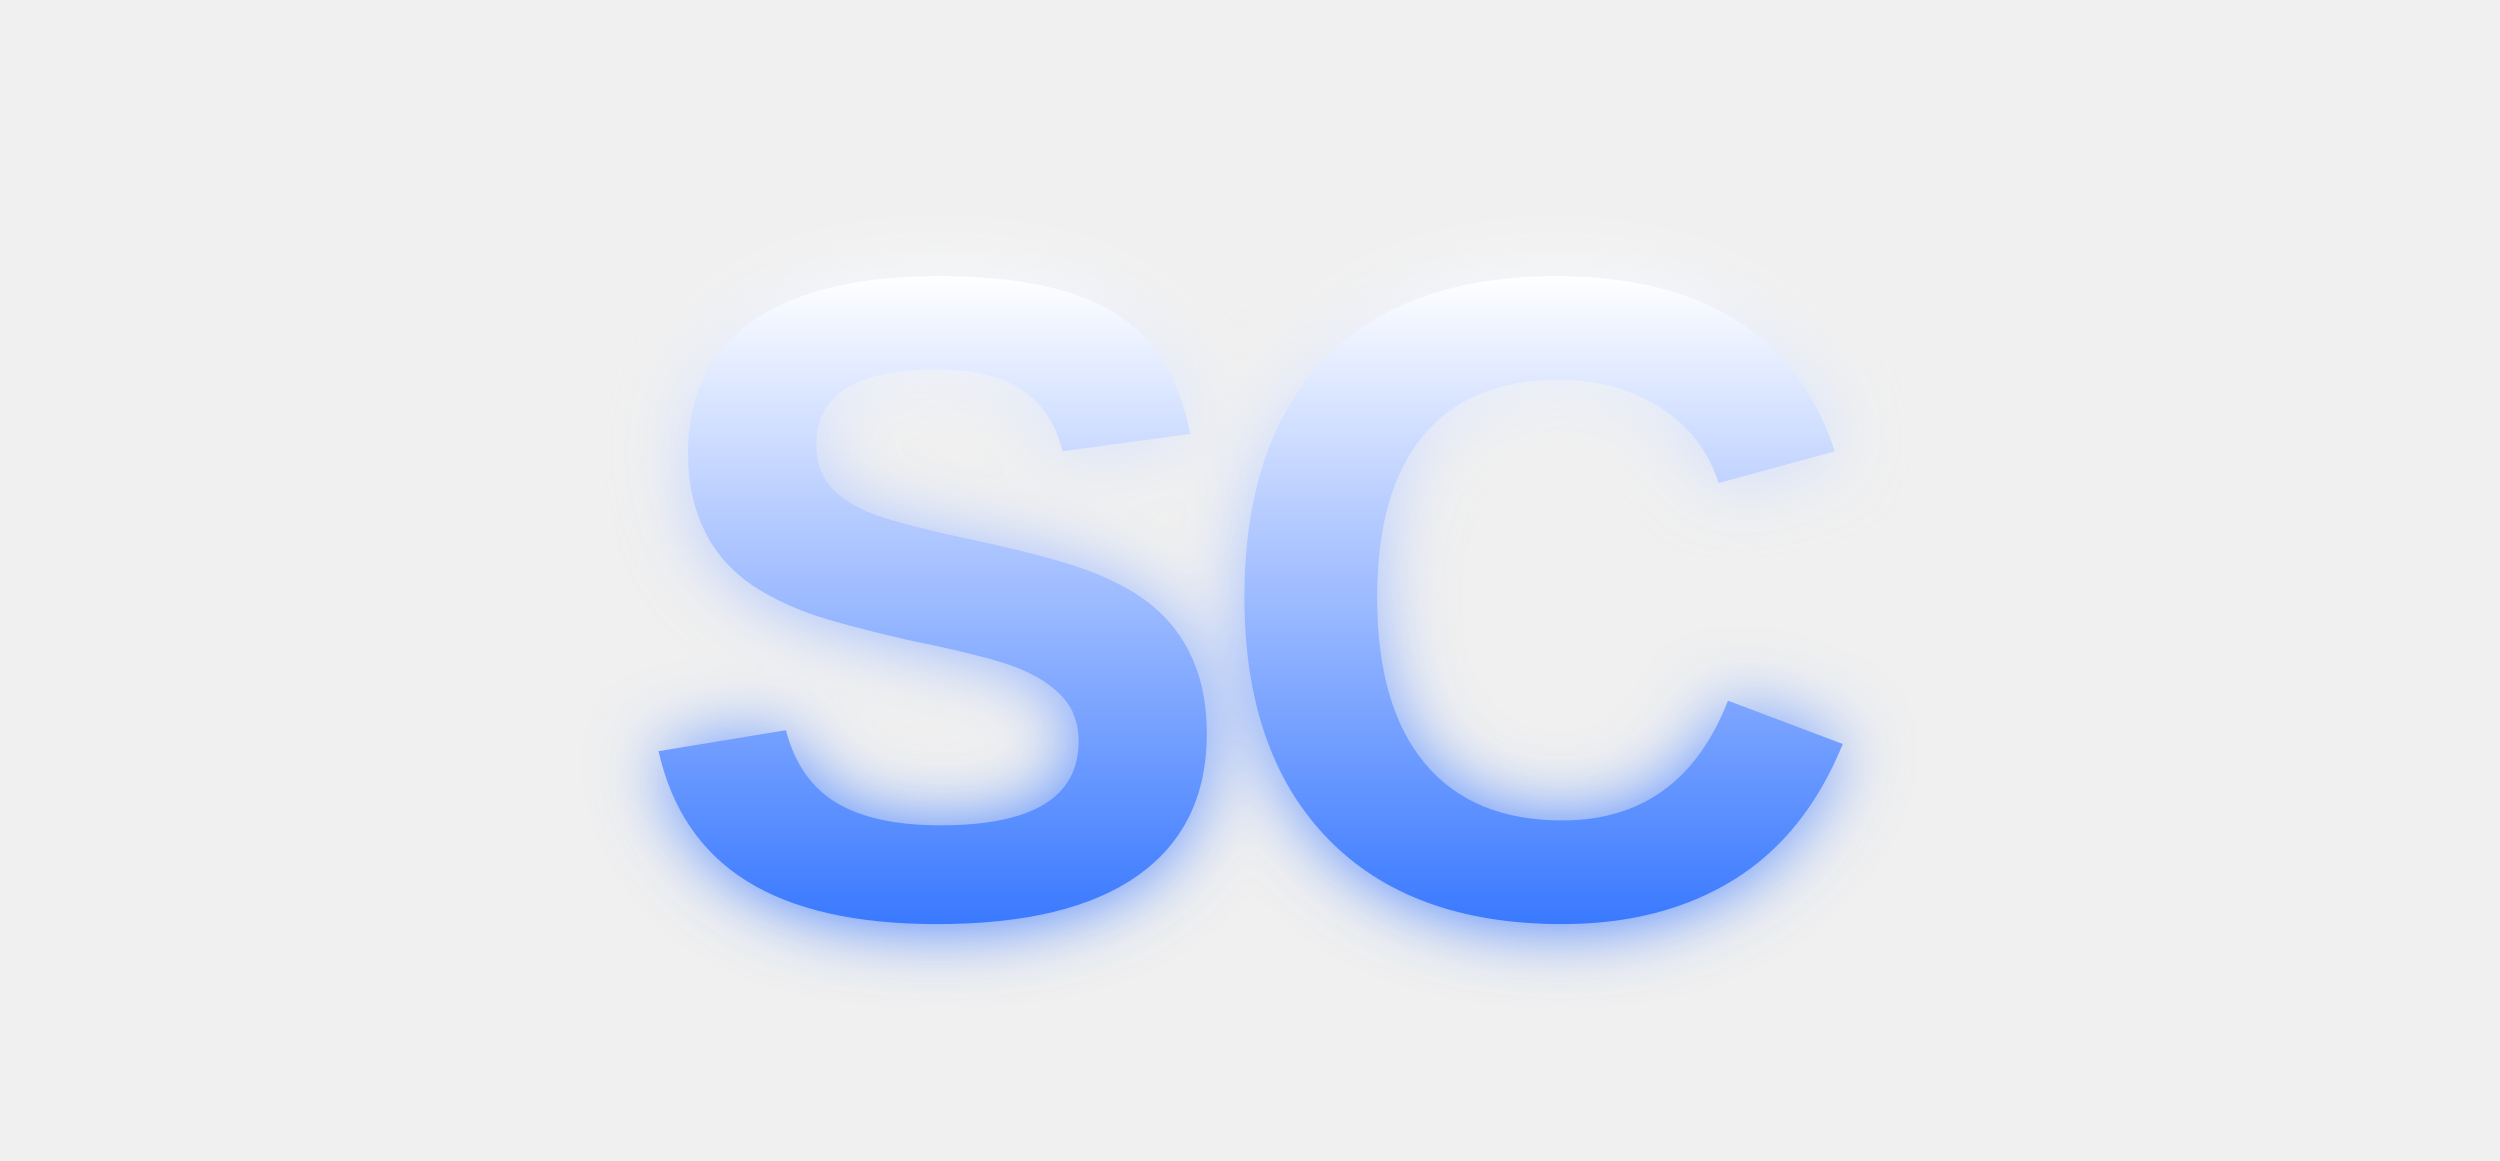
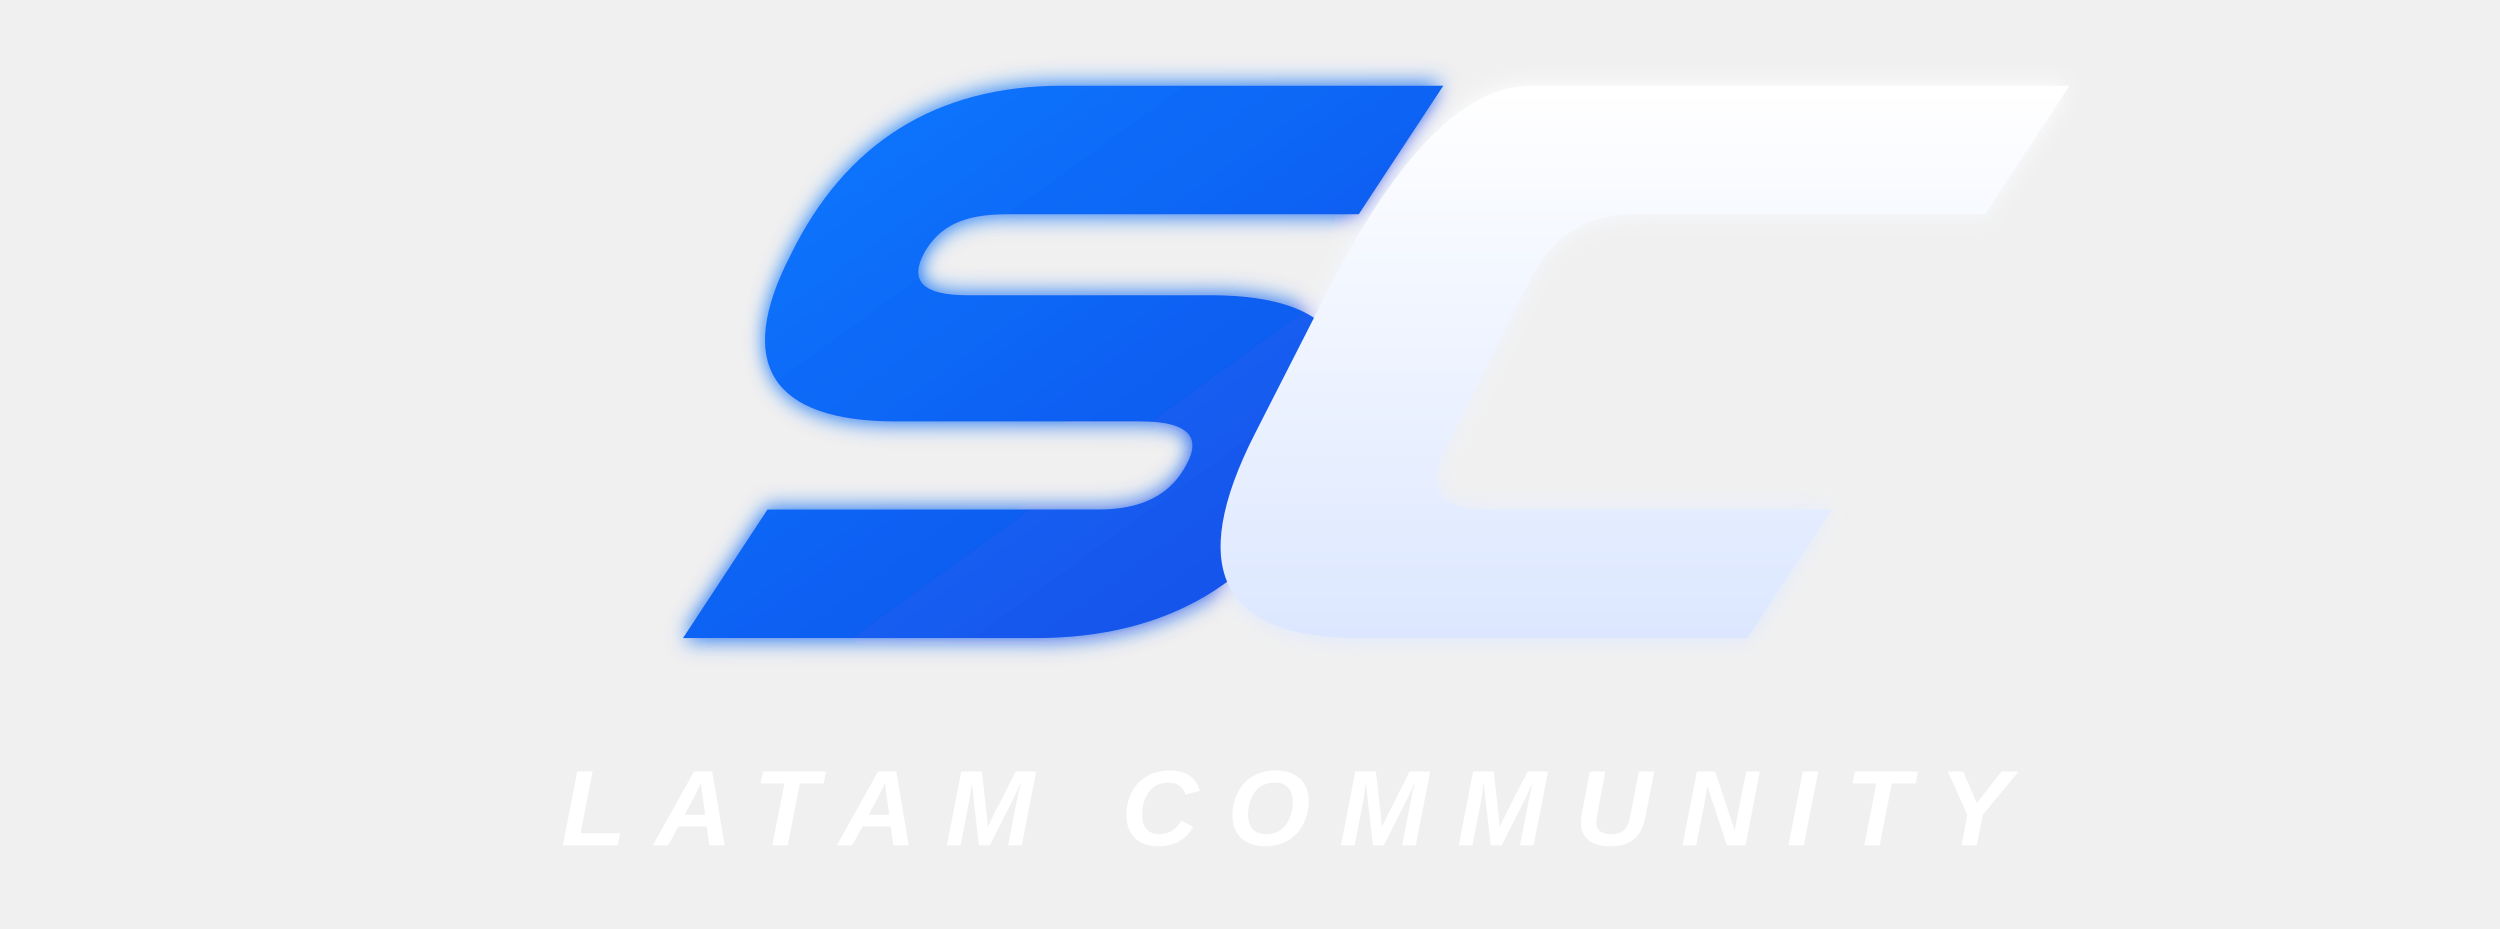
- <svg xmlns="http://www.w3.org/2000/svg" viewBox="0 0 560 260" role="img" aria-label="SC">
+ <svg xmlns="http://www.w3.org/2000/svg" viewBox="0 0 1050 390" role="img" aria-label="SC LATAM COMMUNITY">
  <defs>
-     <linearGradient id="scGradient" x1="0" y1="0" x2="0" y2="1">
-       <stop offset="0%" stop-color="#ffffff" />
-       <stop offset="44%" stop-color="#a8c2ff" />
-       <stop offset="100%" stop-color="#3979ff" />
+     <linearGradient id="blue" x1="0" y1="0" x2="1" y2="1">
+       <stop stop-color="#0878ff" />
+       <stop offset="1" stop-color="#174ee8" />
    </linearGradient>
-     <filter id="glow" x="-20%" y="-25%" width="140%" height="150%">
-       <feGaussianBlur stdDeviation="8" result="blur" />
+     <linearGradient id="white" x1="0" y1="0" x2="0" y2="1">
+       <stop stop-color="#fff" />
+       <stop offset="1" stop-color="#dce7ff" />
+     </linearGradient>
+     <filter id="glow" x="-20%" y="-20%" width="140%" height="140%">
+       <feGaussianBlur stdDeviation="5" result="b" />
      <feMerge>
-         <feMergeNode in="blur" />
+         <feMergeNode in="b" />
        <feMergeNode in="SourceGraphic" />
      </feMerge>
    </filter>
  </defs>
-   <text x="280" y="205" text-anchor="middle" font-family="Arial Black, Arial, Helvetica, sans-serif" font-size="205" font-weight="900" letter-spacing="-8" fill="url(#scGradient)" filter="url(#glow)">SC</text>
+   <g transform="translate(340 18) skewX(-12)" filter="url(#glow)">
+     <path fill="url(#blue)" d="M20 18h250l-24 54H98c-18 0-27 5-31 16-4 12 3 18 22 18h102c54 0 76 25 62 72-14 48-49 72-105 72H0l24-54h139c18 0 29-6 33-19 4-12-4-18-23-18H70c-52 0-73-24-59-70C24 42 57 18 110 18z" />
+     <path fill="url(#white)" d="M307 18h226l-24 54H362c-20 0-32 8-38 27l-20 68c-6 20 1 29 22 29h145l-24 54H284c-58 0-79-29-62-86l19-64c17-55 39-82 66-82z" />
+   </g>
+   <g fill="#fff" font-family="Arial Black,Arial,sans-serif" font-weight="900" font-style="italic" text-anchor="middle">
+     <text x="540" y="355" font-size="45" letter-spacing="12">LATAM COMMUNITY</text>
+   </g>
</svg>
